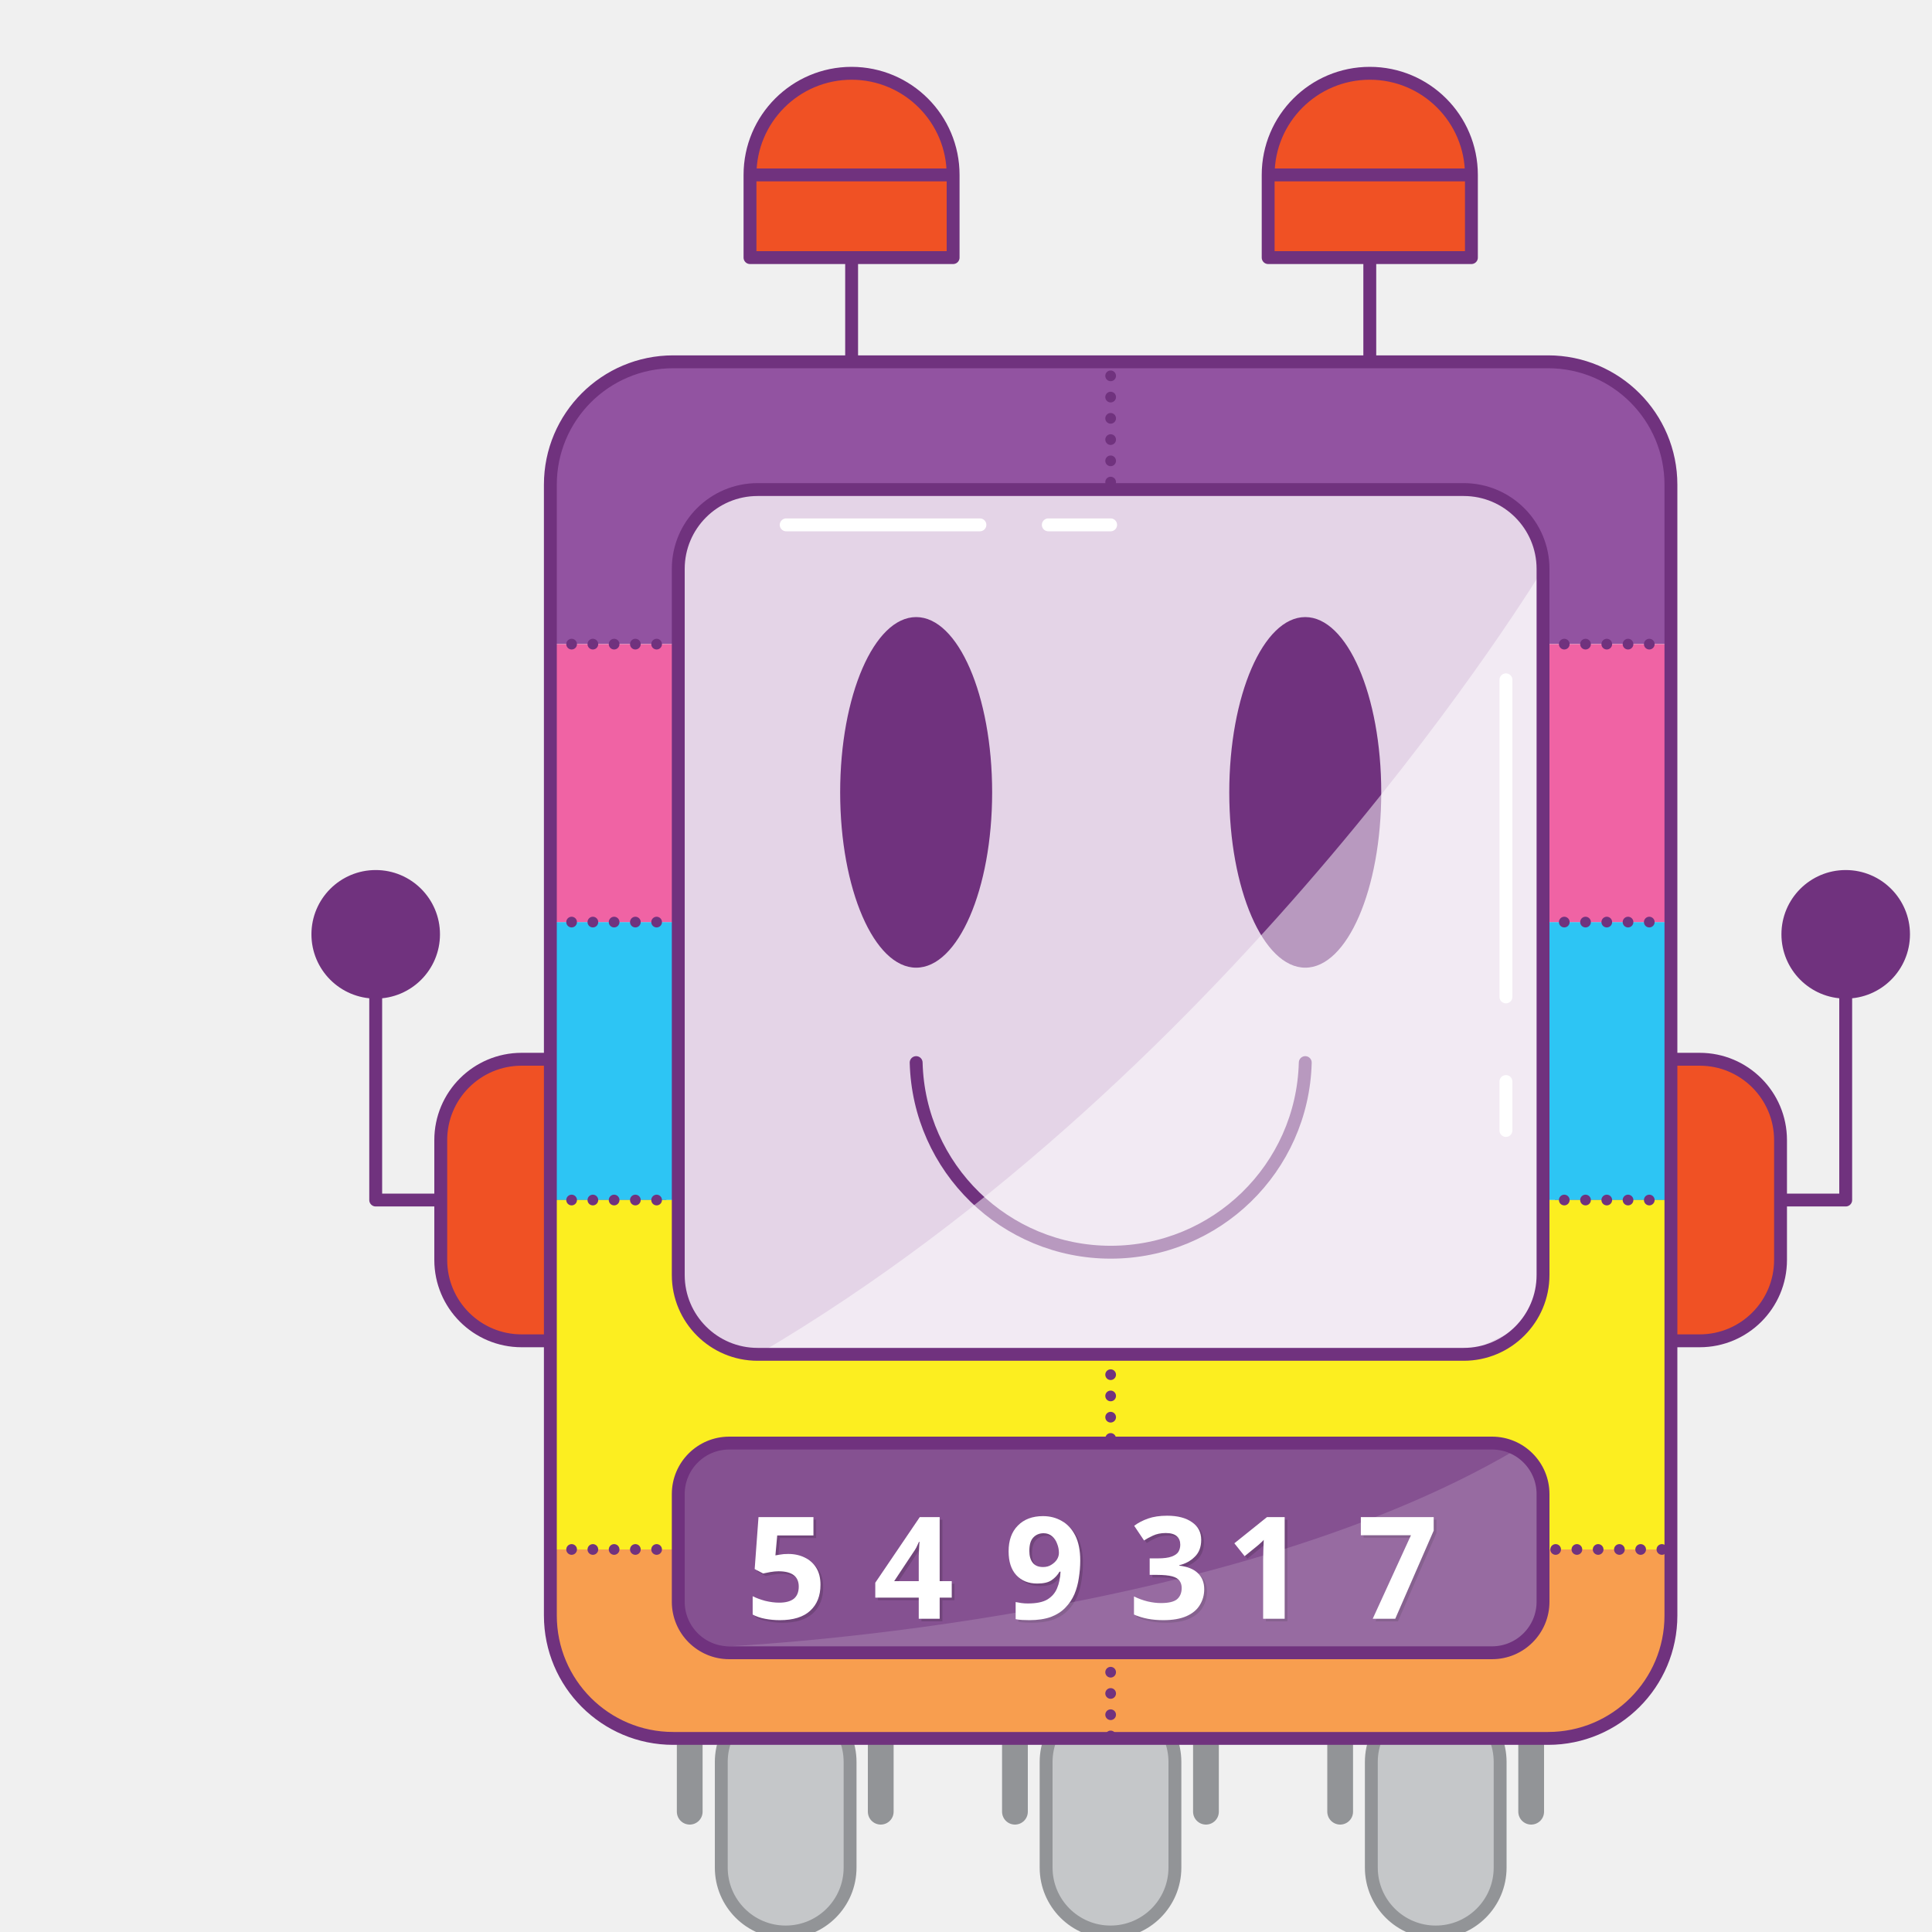
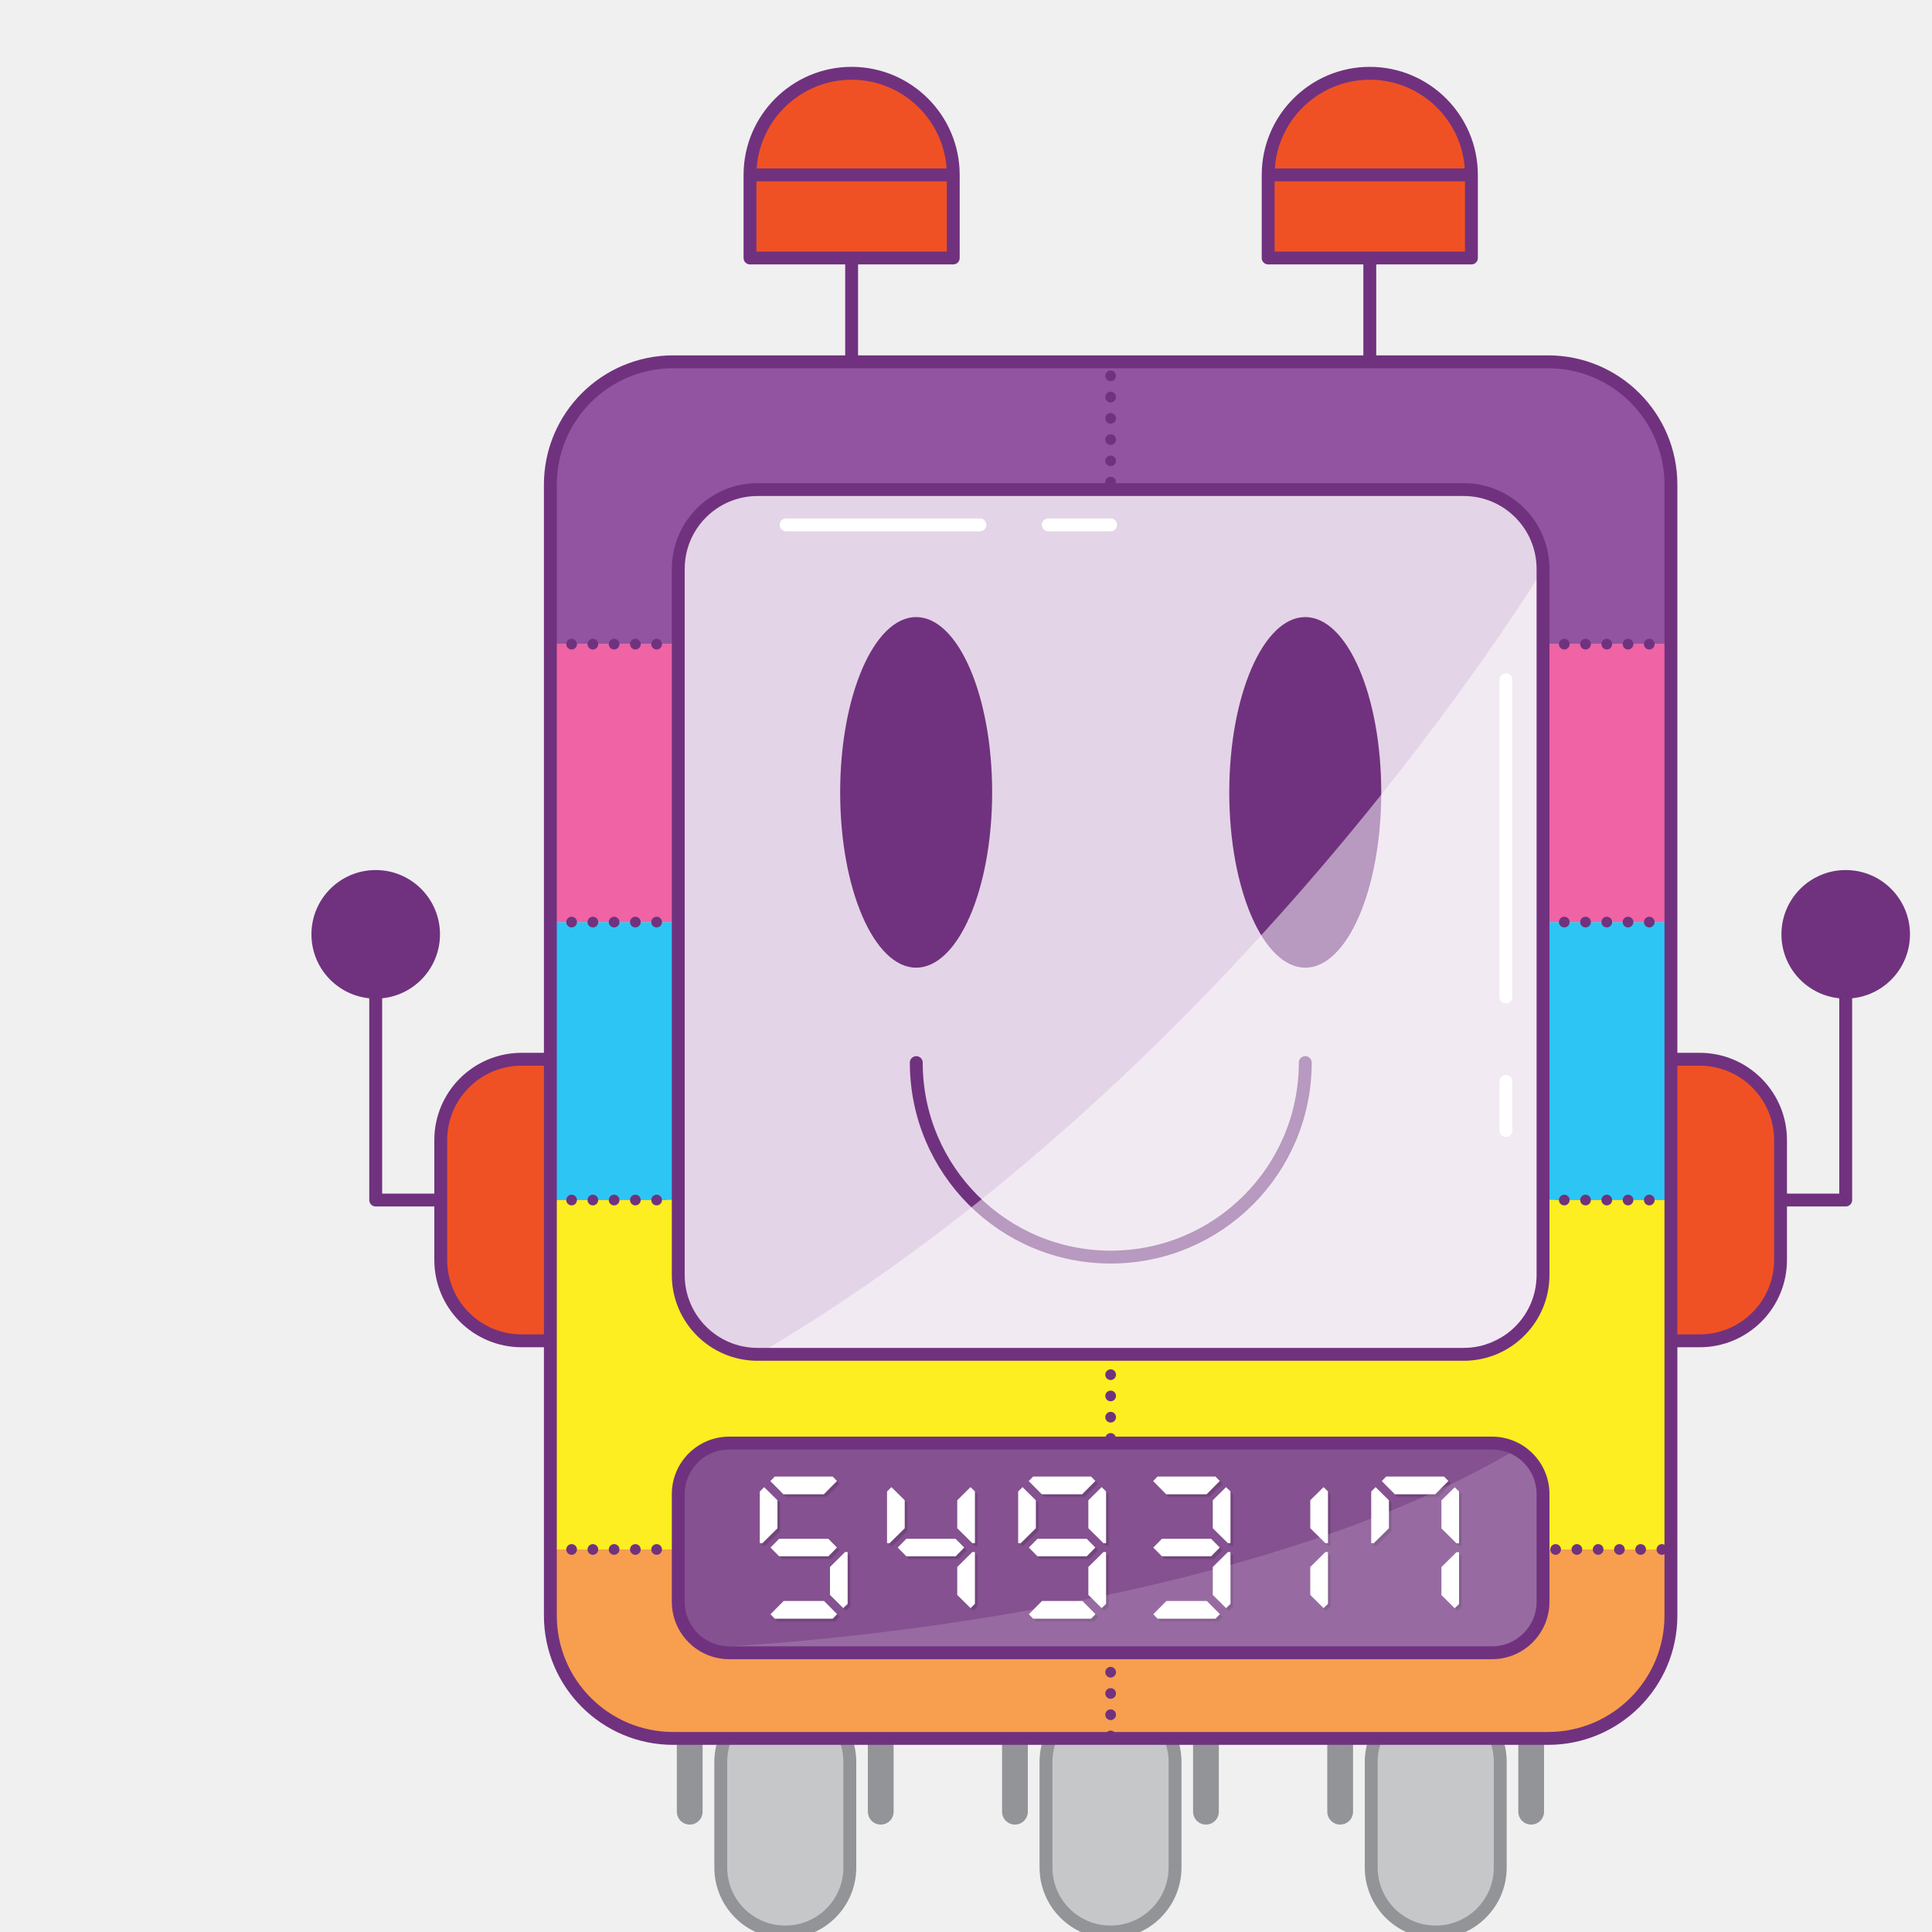
- <svg xmlns="http://www.w3.org/2000/svg" viewBox="0 0 150 150">
+ <svg xmlns="http://www.w3.org/2000/svg" id="a" viewBox="0 0 150 150">
  <defs>
-     <style>.cls-1{isolation:isolate;}.cls-12,.cls-14,.cls-16,.cls-2,.cls-5{fill:none;}.cls-12,.cls-14,.cls-2,.cls-3{stroke:#70327e;}.cls-12,.cls-2,.cls-3,.cls-4,.cls-5{stroke-linejoin:round;}.cls-3{fill:#f05124;}.cls-4{fill:#c5c7c9;}.cls-4,.cls-5{stroke:#929497;}.cls-12,.cls-14,.cls-16,.cls-5{stroke-linecap:round;}.cls-5{stroke-width:2px;}.cls-6{fill:#70327e;}.cls-7{fill:#9253a1;}.cls-8{fill:#2dc5f4;}.cls-9{fill:#f063a4;}.cls-10{fill:#fcee20;}.cls-11{fill:#f89e4f;}.cls-12{stroke-width:0.83px;stroke-dasharray:0 1.65;}.cls-13{fill:#e4d4e7;}.cls-14,.cls-16{stroke-miterlimit:10;}.cls-15,.cls-24,.cls-25{fill:#fff;}.cls-15{opacity:0.5;}.cls-16{stroke:#fff;}.cls-17{fill:#855191;}.cls-18{mix-blend-mode:multiply;}.cls-18,.cls-25{opacity:0.15;}.cls-19,.cls-24{font-size:11.04px;font-family:DSEG7ClassicMini-Bold, DSEG7 Classic Mini;font-weight:700;letter-spacing:0.08em;}.cls-20{letter-spacing:0.11em;}.cls-21{letter-spacing:0.06em;}.cls-22{letter-spacing:-0.13em;}.cls-23{letter-spacing:0.1em;}</style>
+     <style>.d,.e,.f,.g,.h{fill:none;}.d,.e,.f,.i{stroke:#70327e;}.d,.e,.h,.i,.j{stroke-linejoin:round;}.k{fill:#f89e4f;}.l{fill:#f063a4;}.m{fill:#e4d4e7;}.n,.o,.p{fill:#fff;}.q{fill:#fcee20;}.r{fill:#855191;}.s{fill:#9253a1;}.t{fill:#70327e;}.u{fill:#2dc5f4;}.v{filter:url(#b);}.e{stroke-dasharray:0 0 0 1.65;stroke-width:.83px;}.e,.f,.g,.h{stroke-linecap:round;}.f,.g{stroke-miterlimit:10;}.g{stroke:#fff;}.h{stroke-width:2px;}.h,.j{stroke:#929497;}.o{opacity:.15;}.i{fill:#f05124;}.j{fill:#c5c7c9;}.p{opacity:.5;}</style>
+     <filter id="b" filterUnits="userSpaceOnUse">
+       <feOffset dx=".21" dy=".21" />
+       <feGaussianBlur result="c" stdDeviation="0" />
+       <feFlood flood-color="#000" flood-opacity=".15" />
+       <feComposite in2="c" operator="in" />
+       <feComposite in="SourceGraphic" />
+     </filter>
  </defs>
-   <g class="cls-1">
-     <g id="Layer_1" data-name="Layer 1">
-       <line class="cls-2" x1="66.12" y1="29.38" x2="66.12" y2="20.03" />
-       <path class="cls-3" d="M66.12,5.69h0A7.89,7.89,0,0,1,74,13.58V20a0,0,0,0,1,0,0H58.23a0,0,0,0,1,0,0V13.58A7.89,7.89,0,0,1,66.12,5.69Z" />
-       <line class="cls-2" x1="58.23" y1="13.58" x2="74.01" y2="13.58" />
-       <line class="cls-2" x1="106.35" y1="29.38" x2="106.35" y2="20.03" />
-       <path class="cls-3" d="M106.35,5.69h0a7.89,7.89,0,0,1,7.89,7.89V20a0,0,0,0,1,0,0H98.46a0,0,0,0,1,0,0V13.58A7.89,7.89,0,0,1,106.35,5.69Z" />
-       <line class="cls-2" x1="98.46" y1="13.58" x2="114.24" y2="13.58" />
-       <path class="cls-4" d="M86.22,150a5,5,0,0,1-5-5V136.8a5,5,0,0,1,10,0V145A5,5,0,0,1,86.22,150Z" />
-       <line class="cls-5" x1="78.8" y1="135.3" x2="78.8" y2="140.66" />
-       <line class="cls-5" x1="93.63" y1="135.3" x2="93.63" y2="140.66" />
-       <path class="cls-4" d="M111.47,150a5,5,0,0,1-5-5V136.8a5,5,0,0,1,10,0V145A5,5,0,0,1,111.47,150Z" />
-       <line class="cls-5" x1="104.05" y1="135.3" x2="104.05" y2="140.66" />
-       <line class="cls-5" x1="118.88" y1="135.3" x2="118.88" y2="140.66" />
-       <path class="cls-4" d="M61,150a5,5,0,0,1-5-5V136.8a5,5,0,0,1,10,0V145A5,5,0,0,1,61,150Z" />
-       <line class="cls-5" x1="53.55" y1="135.3" x2="53.55" y2="140.66" />
-       <line class="cls-5" x1="68.38" y1="135.3" x2="68.38" y2="140.66" />
-       <rect class="cls-3" x="34.22" y="82.24" width="17.02" height="21.86" rx="6.28" />
-       <rect class="cls-3" x="121.22" y="82.24" width="17.02" height="21.86" rx="6.28" />
-       <polyline class="cls-2" points="34.22 93.17 29.17 93.17 29.17 72.54" />
-       <polyline class="cls-2" points="138.25 93.17 143.3 93.17 143.3 72.54" />
-       <circle class="cls-6" cx="143.3" cy="72.54" r="4.99" />
-       <circle class="cls-6" cx="29.17" cy="72.54" r="4.99" />
-       <path class="cls-7" d="M52.22,28.09h68.21a9.31,9.31,0,0,1,9.31,9.31V50a0,0,0,0,1,0,0h-87a0,0,0,0,1,0,0V37.57A9.49,9.49,0,0,1,52.22,28.09Z" />
-       <rect class="cls-8" x="42.73" y="71.59" width="87" height="21.58" />
-       <rect class="cls-9" x="42.73" y="50.01" width="87" height="21.58" />
-       <rect class="cls-10" x="42.73" y="93.17" width="87" height="27.14" />
-       <path class="cls-11" d="M42.73,120.3h87a0,0,0,0,1,0,0V125a10.32,10.32,0,0,1-10.32,10.32H52.15a9.42,9.42,0,0,1-9.42-9.42V120.3A0,0,0,0,1,42.73,120.3Z" />
-       <rect class="cls-2" x="42.73" y="28.09" width="87" height="106.88" rx="9.54" />
-       <line class="cls-12" x1="86.23" y1="134.78" x2="86.23" y2="28.09" />
-       <rect class="cls-13" x="52.66" y="38.02" width="67.14" height="67.14" rx="6.16" transform="translate(157.82 -14.65) rotate(90)" />
-       <ellipse class="cls-6" cx="71.13" cy="61.52" rx="5.9" ry="13.61" />
-       <ellipse class="cls-6" cx="101.34" cy="61.52" rx="5.9" ry="13.61" />
-       <path class="cls-14" d="M101.34,82.5a15.11,15.11,0,0,1-30.21,0" />
-       <path class="cls-15" d="M58.82,105.16h54.83l4.77-2.26L119.8,99V44.17S96.26,83.18,58.82,105.16Z" />
-       <rect class="cls-2" x="52.66" y="38.02" width="67.14" height="67.14" rx="6.16" transform="translate(157.82 -14.65) rotate(90)" />
-       <line class="cls-16" x1="116.92" y1="52.78" x2="116.92" y2="77.4" />
-       <line class="cls-16" x1="116.92" y1="83.97" x2="116.92" y2="87.77" />
-       <line class="cls-16" x1="61.04" y1="40.75" x2="76.08" y2="40.75" />
-       <line class="cls-16" x1="81.39" y1="40.75" x2="86.23" y2="40.75" />
-       <line class="cls-12" x1="42.73" y1="50.01" x2="52.66" y2="50.01" />
-       <line class="cls-12" x1="119.8" y1="50.01" x2="129.73" y2="50.01" />
-       <line class="cls-12" x1="42.73" y1="71.59" x2="52.66" y2="71.59" />
-       <line class="cls-12" x1="119.8" y1="71.59" x2="129.73" y2="71.59" />
-       <line class="cls-12" x1="42.73" y1="93.17" x2="52.66" y2="93.17" />
-       <line class="cls-12" x1="119.8" y1="93.17" x2="129.73" y2="93.17" />
-       <line class="cls-12" x1="42.73" y1="120.3" x2="61.36" y2="120.3" />
-       <line class="cls-12" x1="110.88" y1="120.3" x2="129.73" y2="120.3" />
-       <rect class="cls-17" x="52.66" y="112.04" width="67.14" height="16.28" rx="3.96" />
-       <g class="cls-18">
-         <text class="cls-19" transform="translate(58.1 125.88)">5<tspan class="cls-20" x="9.88" y="0">4</tspan>
-           <tspan class="cls-21" x="20.06" y="0">9</tspan>
-           <tspan class="cls-22" x="29.73" y="0">3</tspan>
-           <tspan class="cls-20" x="37.29" y="0">1</tspan>
-           <tspan class="cls-23" x="47.47" y="0">7</tspan>
-         </text>
-       </g>
-       <text class="cls-24" transform="translate(57.89 125.68)">5<tspan class="cls-20" x="9.88" y="0">4</tspan>
-         <tspan class="cls-21" x="20.06" y="0">9</tspan>
-         <tspan class="cls-22" x="29.73" y="0">3</tspan>
-         <tspan class="cls-20" x="37.29" y="0">1</tspan>
-         <tspan class="cls-23" x="47.47" y="0">7</tspan>
-       </text>
-       <path class="cls-25" d="M56,127.85s38.42-1.62,61.64-15.26c1.09.18,2.06,1.21,2.18,4.35s-.19,8.8-.19,8.8l-2.83,2.6-57.06.12Z" />
-       <rect class="cls-2" x="52.66" y="112.04" width="67.14" height="16.28" rx="3.96" />
+   <g>
+     <g>
+       <line class="d" x1="66.12" y1="29.38" x2="66.12" y2="20.03" />
+       <path class="i" d="M66.12,5.69h0c4.35,0,7.89,3.54,7.89,7.89v6.45h-15.78v-6.45c0-4.35,3.54-7.89,7.89-7.89Z" />
+       <line class="d" x1="58.23" y1="13.58" x2="74.01" y2="13.58" />
+     </g>
+     <g>
+       <line class="d" x1="106.35" y1="29.38" x2="106.35" y2="20.03" />
+       <path class="i" d="M106.35,5.69h0c4.35,0,7.89,3.54,7.89,7.89v6.45h-15.78v-6.45c0-4.35,3.54-7.89,7.89-7.89Z" />
+       <line class="d" x1="98.46" y1="13.58" x2="114.24" y2="13.58" />
    </g>
  </g>
+   <g>
+     <path class="j" d="M86.22,150c-2.77,0-5.01-2.24-5.01-5.01v-8.19c0-2.77,2.24-5.01,5.01-5.01s5.01,2.24,5.01,5.01v8.19c0,2.77-2.24,5.01-5.01,5.01Z" />
+     <line class="h" x1="78.8" y1="135.3" x2="78.8" y2="140.66" />
+     <line class="h" x1="93.63" y1="135.3" x2="93.63" y2="140.66" />
+   </g>
+   <g>
+     <path class="j" d="M111.47,150c-2.77,0-5.01-2.24-5.01-5.01v-8.19c0-2.77,2.24-5.01,5.01-5.01s5.01,2.24,5.01,5.01v8.19c0,2.77-2.24,5.01-5.01,5.01Z" />
+     <line class="h" x1="104.05" y1="135.3" x2="104.05" y2="140.66" />
+     <line class="h" x1="118.88" y1="135.3" x2="118.88" y2="140.66" />
+   </g>
+   <g>
+     <path class="j" d="M60.97,150c-2.77,0-5.01-2.24-5.01-5.01v-8.19c0-2.77,2.24-5.01,5.01-5.01s5.01,2.24,5.01,5.01v8.19c0,2.77-2.24,5.01-5.01,5.01Z" />
+     <line class="h" x1="53.55" y1="135.3" x2="53.55" y2="140.66" />
+     <line class="h" x1="68.38" y1="135.3" x2="68.38" y2="140.66" />
+   </g>
+   <rect class="i" x="34.22" y="82.24" width="17.02" height="21.86" rx="6.28" ry="6.28" />
+   <rect class="i" x="121.22" y="82.24" width="17.02" height="21.86" rx="6.28" ry="6.28" />
+   <polyline class="d" points="34.22 93.17 29.17 93.17 29.17 72.54" />
+   <polyline class="d" points="138.25 93.17 143.3 93.17 143.3 72.54" />
+   <circle class="t" cx="143.3" cy="72.54" r="4.99" />
+   <circle class="t" cx="29.17" cy="72.54" r="4.99" />
+   <g>
+     <path class="s" d="M52.22,28.09H120.43c5.14,0,9.31,4.17,9.31,9.31v12.62H42.73v-12.44c0-5.24,4.25-9.49,9.49-9.49Z" />
+     <rect class="u" x="42.73" y="71.59" width="87" height="21.58" />
+     <rect class="l" x="42.73" y="50.01" width="87" height="21.58" />
+     <rect class="q" x="42.73" y="93.17" width="87" height="27.14" />
+     <path class="k" d="M42.73,120.3h87v4.68c0,5.69-4.62,10.32-10.32,10.32H52.15c-5.2,0-9.42-4.22-9.42-9.42v-5.58h0Z" />
+   </g>
+   <rect class="d" x="42.73" y="28.09" width="87" height="106.88" rx="9.54" ry="9.54" />
+   <line class="e" x1="86.23" y1="134.78" x2="86.23" y2="28.09" />
+   <rect class="m" x="52.66" y="38.02" width="67.14" height="67.14" rx="6.16" ry="6.16" transform="translate(157.82 -14.65) rotate(90)" />
+   <g>
+     <ellipse class="t" cx="71.13" cy="61.52" rx="5.9" ry="13.61" />
+     <ellipse class="t" cx="101.34" cy="61.52" rx="5.9" ry="13.61" />
+   </g>
+   <path class="f" d="M101.34,82.5c0,8.34-6.76,15.1-15.1,15.1s-15.1-6.76-15.1-15.1" />
+   <path class="p" d="M58.82,105.16h54.83l4.77-2.26,1.39-3.89V44.17s-23.54,39-60.99,60.99Z" />
+   <rect class="d" x="52.66" y="38.02" width="67.14" height="67.14" rx="6.16" ry="6.16" transform="translate(157.82 -14.65) rotate(90)" />
+   <line class="g" x1="116.92" y1="52.78" x2="116.92" y2="77.4" />
+   <line class="g" x1="116.92" y1="83.97" x2="116.92" y2="87.77" />
+   <line class="g" x1="61.04" y1="40.75" x2="76.08" y2="40.75" />
+   <line class="g" x1="81.39" y1="40.75" x2="86.23" y2="40.75" />
+   <g>
+     <line class="e" x1="42.73" y1="50.01" x2="52.66" y2="50.01" />
+     <line class="e" x1="119.8" y1="50.01" x2="129.73" y2="50.01" />
+   </g>
+   <g>
+     <line class="e" x1="42.73" y1="71.59" x2="52.66" y2="71.59" />
+     <line class="e" x1="119.8" y1="71.59" x2="129.73" y2="71.59" />
+   </g>
+   <g>
+     <line class="e" x1="42.73" y1="93.17" x2="52.66" y2="93.17" />
+     <line class="e" x1="119.8" y1="93.17" x2="129.73" y2="93.17" />
+   </g>
+   <g>
+     <line class="e" x1="42.73" y1="120.3" x2="61.36" y2="120.3" />
+     <line class="e" x1="110.88" y1="120.3" x2="129.73" y2="120.3" />
+   </g>
+   <g>
+     <rect class="r" x="52.66" y="112.04" width="67.14" height="16.28" rx="3.96" ry="3.96" />
+     <g class="v">
+       <path class="n" d="M59.33,119.67l-.14,.14h-.2v-4.01l.34-.34,1.03,1.02v2.17l-1.03,1.02Zm.49-4.69l.33-.34h4.5l.33,.34-1.02,1.03h-3.14l-1.02-1.03Zm4.49,4.49l.67,.68-.67,.68h-3.82l-.67-.68,.67-.68h3.82Zm.67,5.86l-.33,.34h-4.5l-.33-.34,1.02-1.03h3.14l1.02,1.03Zm.49-4.69l.14-.14h.2v4.02l-.34,.33-1.03-1.02v-2.17l1.03-1.02Z" />
+       <path class="n" d="M69.21,119.67l-.14,.14h-.2v-4.01l.34-.34,1.03,1.02v2.17l-1.03,1.02Zm4.98-.2l.67,.68-.67,.68h-3.82l-.67-.68,.67-.68h3.82Zm1.16-4.01l.34,.33v4.02h-.2l-.14-.14-1.03-1.02v-2.17l1.03-1.02Zm0,5.18l.14-.14h.2v4.02l-.34,.33-1.03-1.02v-2.17l1.03-1.02Z" />
+       <path class="n" d="M79.39,119.67l-.14,.14h-.2v-4.01l.34-.34,1.03,1.02v2.17l-1.03,1.02Zm.49-4.69l.33-.34h4.5l.33,.34-1.02,1.03h-3.14l-1.02-1.03Zm4.49,4.49l.67,.68-.67,.68h-3.82l-.67-.68,.67-.68h3.82Zm.67,5.86l-.33,.34h-4.5l-.33-.34,1.02-1.03h3.14l1.02,1.03Zm.49-9.87l.34,.33v4.02h-.2l-.14-.14-1.03-1.02v-2.17l1.03-1.02Zm0,5.18l.14-.14h.2v4.02l-.34,.33-1.03-1.02v-2.17l1.03-1.02Z" />
+       <path class="n" d="M89.54,114.98l.33-.34h4.5l.33,.34-1.02,1.03h-3.14l-1.02-1.03Zm4.49,4.49l.67,.68-.67,.68h-3.82l-.67-.68,.67-.68h3.82Zm.67,5.86l-.33,.34h-4.5l-.33-.34,1.02-1.03h3.14l1.02,1.03Zm.49-9.87l.34,.33v4.02h-.2l-.14-.14-1.03-1.02v-2.17l1.03-1.02Zm0,5.18l.14-.14h.2v4.02l-.34,.33-1.03-1.02v-2.17l1.03-1.02Z" />
+       <path class="n" d="M102.76,115.46l.34,.33v4.02h-.2l-.14-.14-1.03-1.02v-2.17l1.03-1.02Zm0,5.18l.14-.14h.2v4.02l-.34,.33-1.03-1.02v-2.17l1.03-1.02Z" />
+       <path class="n" d="M106.8,119.67l-.14,.14h-.2v-4.01l.34-.34,1.03,1.02v2.17l-1.03,1.02Zm.49-4.69l.33-.34h4.5l.33,.34-1.02,1.03h-3.14l-1.02-1.03Zm5.65,.49l.34,.33v4.02h-.2l-.14-.14-1.03-1.02v-2.17l1.03-1.02Zm0,5.18l.14-.14h.2v4.02l-.34,.33-1.03-1.02v-2.17l1.03-1.02Z" />
+     </g>
+     <path class="o" d="M55.99,127.85s38.42-1.63,61.65-15.26c1.09,.18,2.05,1.21,2.17,4.34s-.18,8.81-.18,8.81l-2.84,2.59-57.06,.12-3.74-.6Z" />
+     <rect class="d" x="52.66" y="112.04" width="67.14" height="16.28" rx="3.96" ry="3.96" />
+   </g>
</svg>
